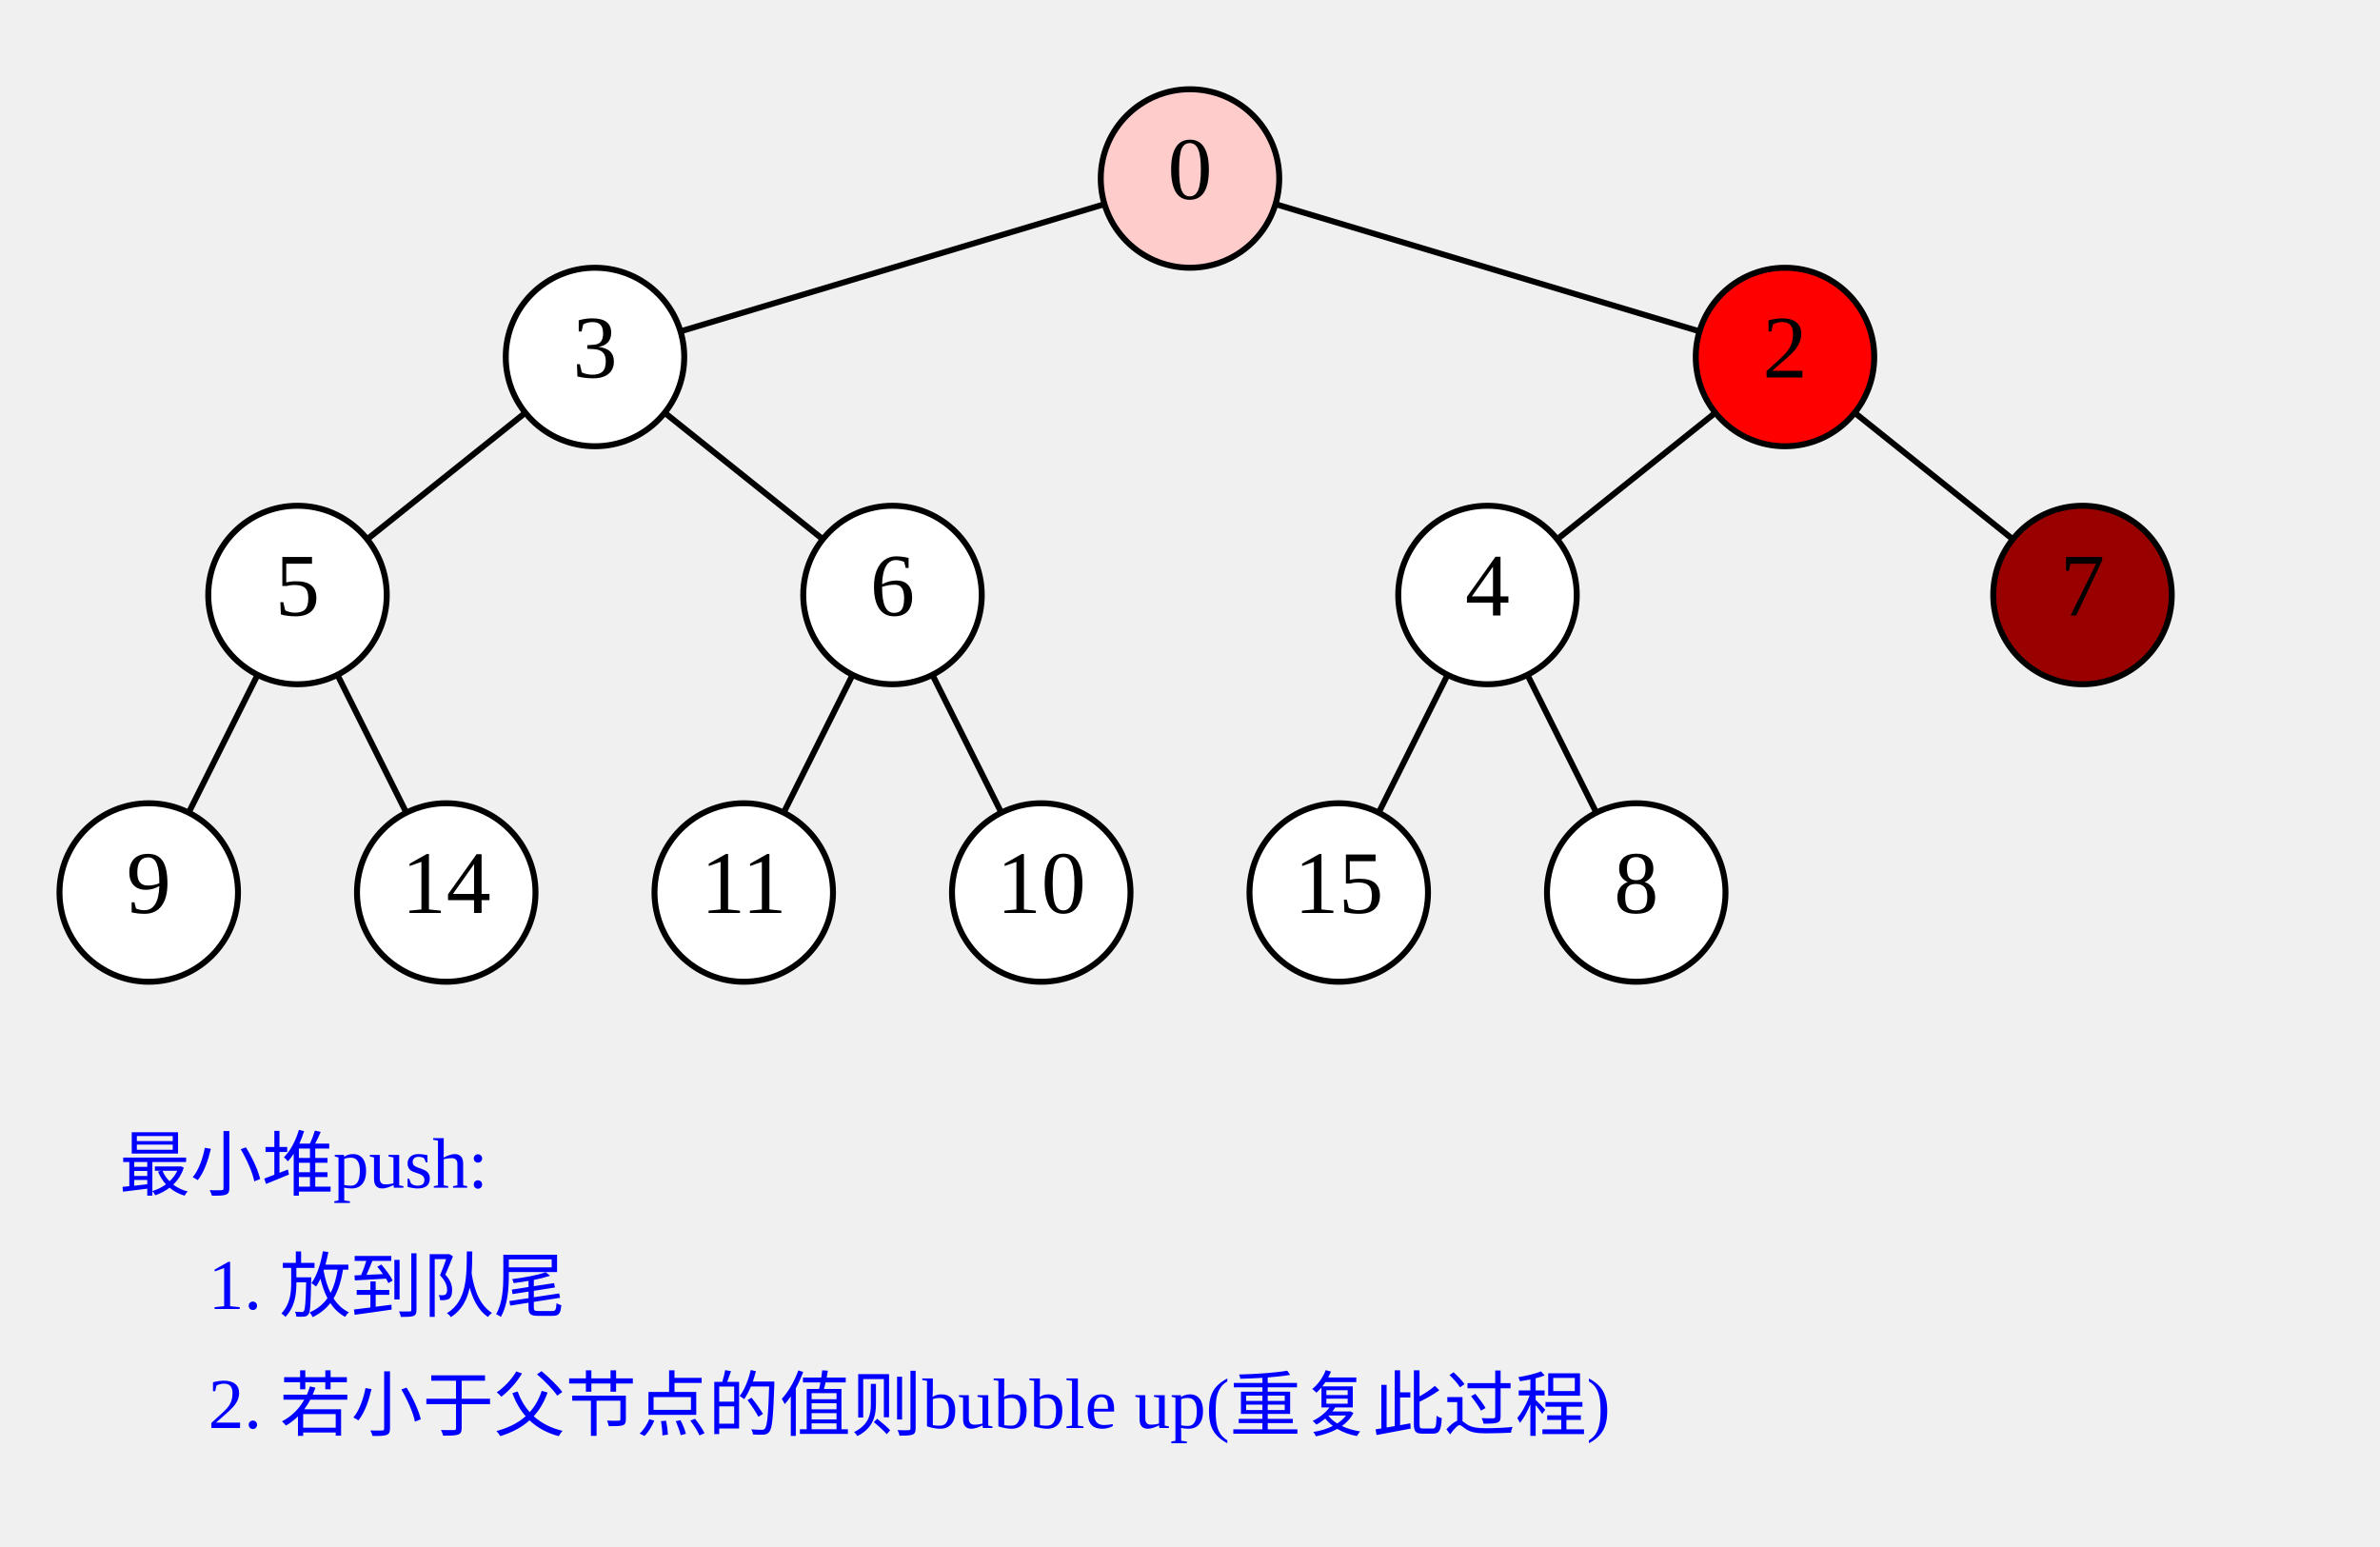
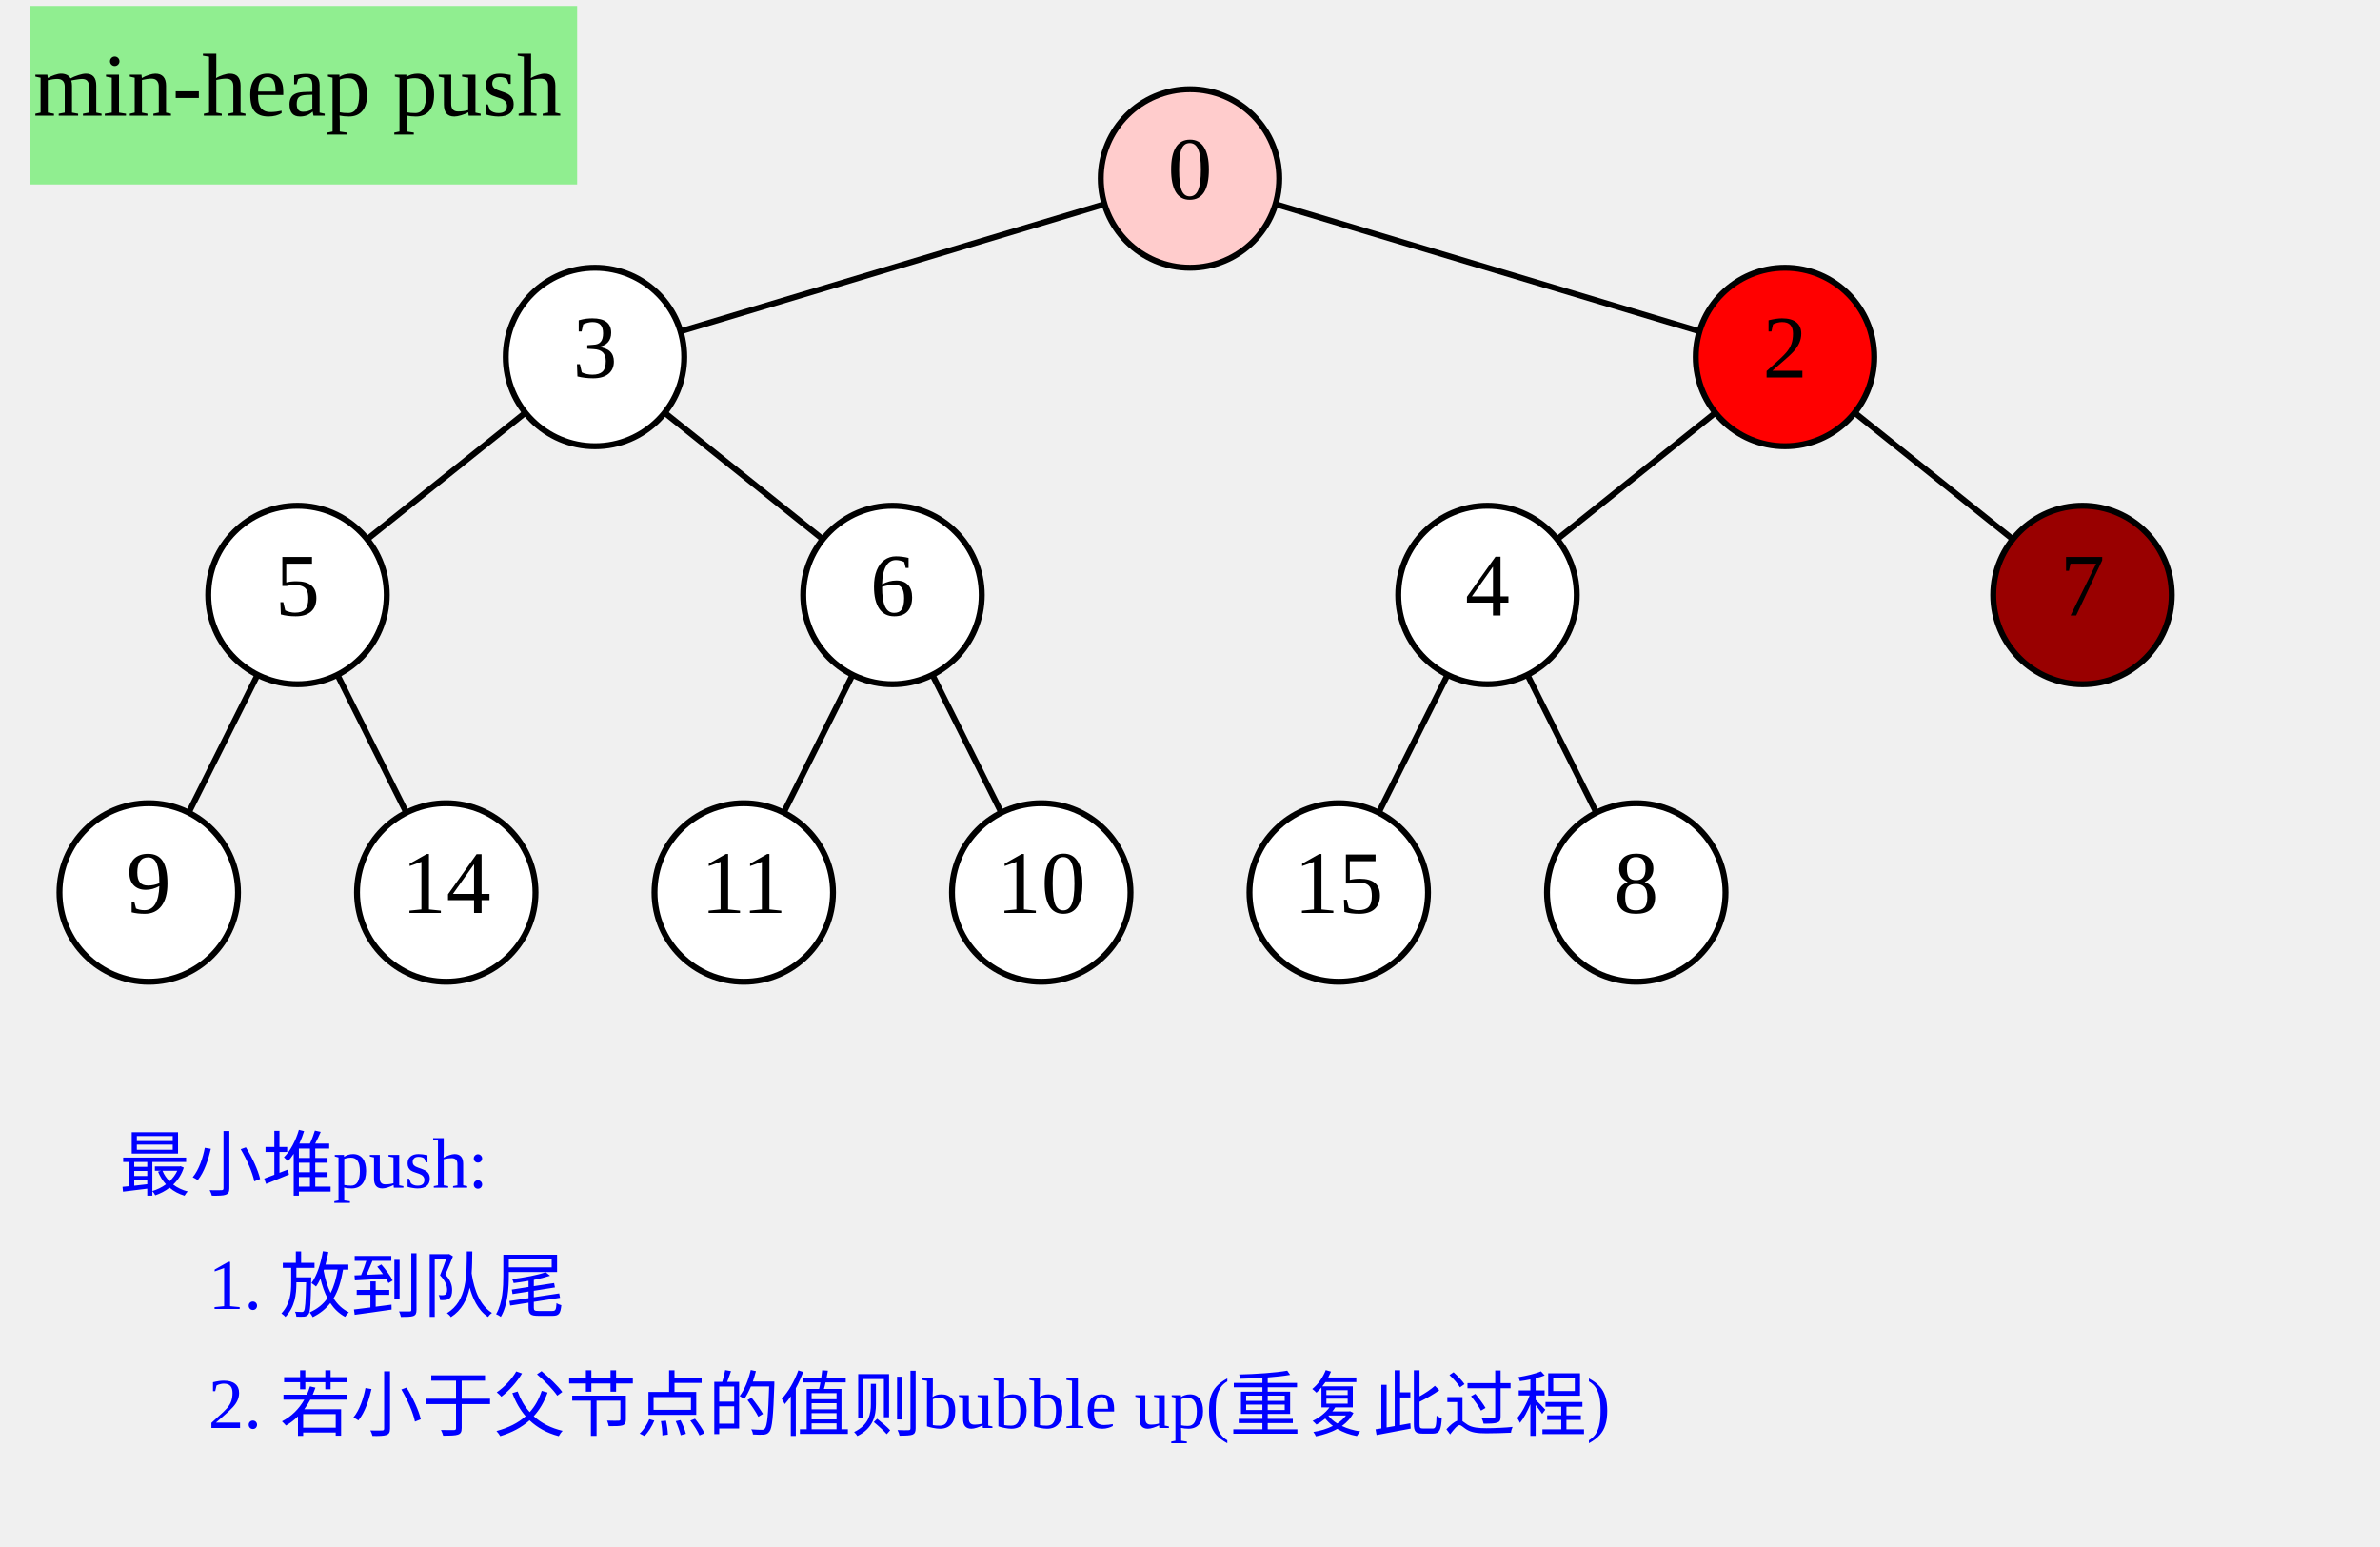
<svg xmlns="http://www.w3.org/2000/svg" width="400" height="260" style="background-color: rgb(255, 255, 255);">
+   <g transform="translate(50 16)">
+     <rect x="-45" y="-15" width="92" height="30" fill="lightgreen" />
+     <text x="0" y="0" font-size="15" text-anchor="middle" dominant-baseline="middle">min-heap
+ 			push</text>
+   </g>
  <g stroke="black" stroke-width="1">
    <line x1="100" y1="60" x2="200" y2="30" />
    <line x1="300" y1="60" x2="200" y2="30" />
    <line x1="100" y1="60" x2="50" y2="100" />
    <line x1="150" y1="100" x2="100" y2="60" />
    <line x1="250" y1="100" x2="300" y2="60" />
    <line x1="350" y1="100" x2="300" y2="60" />
    <line x1="25" y1="150" x2="50" y2="100" />
    <line x1="75" y1="150" x2="50" y2="100" />
    <line x1="125" y1="150" x2="150" y2="100" />
    <line x1="175" y1="150" x2="150" y2="100" />
    <line x1="225" y1="150" x2="250" y2="100" />
    <line x1="275" y1="150" x2="250" y2="100" />
    <line x1="325" y1="150" x2="350" y2="100" visibility="hidden">
      <set attributeName="visibility" to="visible" begin="1s" />
    </line>
  </g>
  <g transform="translate(200 30)">
    <circle r="15" fill="#FFCCCC" stroke="black" />
    <text font-size="15" text-anchor="middle" dominant-baseline="middle">
			0</text>
  </g>
  <g transform="translate(100 60)">
    <circle r="15" fill="white" stroke="black" />
    <text font-size="15" text-anchor="middle" dominant-baseline="middle">3</text>
  </g>
  <g transform="translate(300 60)">
    <circle r="15" fill="#FF0000" stroke="black" />
    <text font-size="15" text-anchor="middle" dominant-baseline="middle">2</text>
    <animateMotion path="M0,0 L50,40" begin="4s" dur="1s" fill="freeze" />
  </g>
  <g transform="translate(50 100)">
    <circle r="15" fill="white" stroke="black" />
    <text font-size="15" text-anchor="middle" dominant-baseline="middle">5</text>
  </g>
  <g transform="translate(150 100)">
    <circle r="15" fill="white" stroke="black" />
    <text font-size="15" text-anchor="middle" dominant-baseline="middle">6</text>
  </g>
  <g transform="translate(250 100)">
    <circle r="15" fill="white" stroke="black" />
    <text font-size="15" text-anchor="middle" dominant-baseline="middle">4</text>
  </g>
  <g transform="translate(350 100)">
    <circle r="15" fill="#990000" stroke="black" />
    <text font-size="15" text-anchor="middle" dominant-baseline="middle">7</text>
    <animateMotion path="M0,0 L-25,50" begin="2s" dur="1s" fill="freeze" />
  </g>
  <g transform="translate(25 150)">
    <circle r="15" fill="white" stroke="black" />
    <text font-size="15" text-anchor="middle" dominant-baseline="middle">9</text>
  </g>
  <g transform="translate(75 150)">
    <circle r="15" fill="white" stroke="black" />
    <text font-size="15" text-anchor="middle" dominant-baseline="middle">14</text>
  </g>
  <g transform="translate(125 150)">
    <circle r="15" fill="white" stroke="black" />
    <text font-size="15" text-anchor="middle" dominant-baseline="middle">11</text>
  </g>
  <g transform="translate(175 150)">
    <circle r="15" fill="white" stroke="black" />
    <text font-size="15" text-anchor="middle" dominant-baseline="middle">10</text>
  </g>
  <g transform="translate(225 150)">
    <circle r="15" fill="white" stroke="black" />
    <text font-size="15" text-anchor="middle" dominant-baseline="middle">15</text>
  </g>
  <g transform="translate(275 150)">
    <circle r="15" fill="white" stroke="black" />
    <text font-size="15" text-anchor="middle" dominant-baseline="middle">8</text>
  </g>
  <g transform="translate(325 150)" visibility="hidden">
    <circle id="c" r="15" fill="#FF6666" stroke="black" />
    <text id="t" font-size="15" text-anchor="middle" dominant-baseline="middle">1</text>
    <set attributeName="visibility" to="visible" begin="1s" />
    <animateMotion path="M0,0 L25,-50" begin="2s" dur="1s" fill="freeze" />
    <animateMotion path="M25,-50 L-25,-90" begin="4s" dur="1s" fill="freeze" />
  </g>
  <text x="20" y="200" fill="blue">最小堆push:</text>
  <text x="35" y="220" fill="blue">1. 放到队尾</text>
  <text x="35" y="240" fill="blue">2. 若小于父节点的值则bubble up(重复此过程)</text>
</svg>
